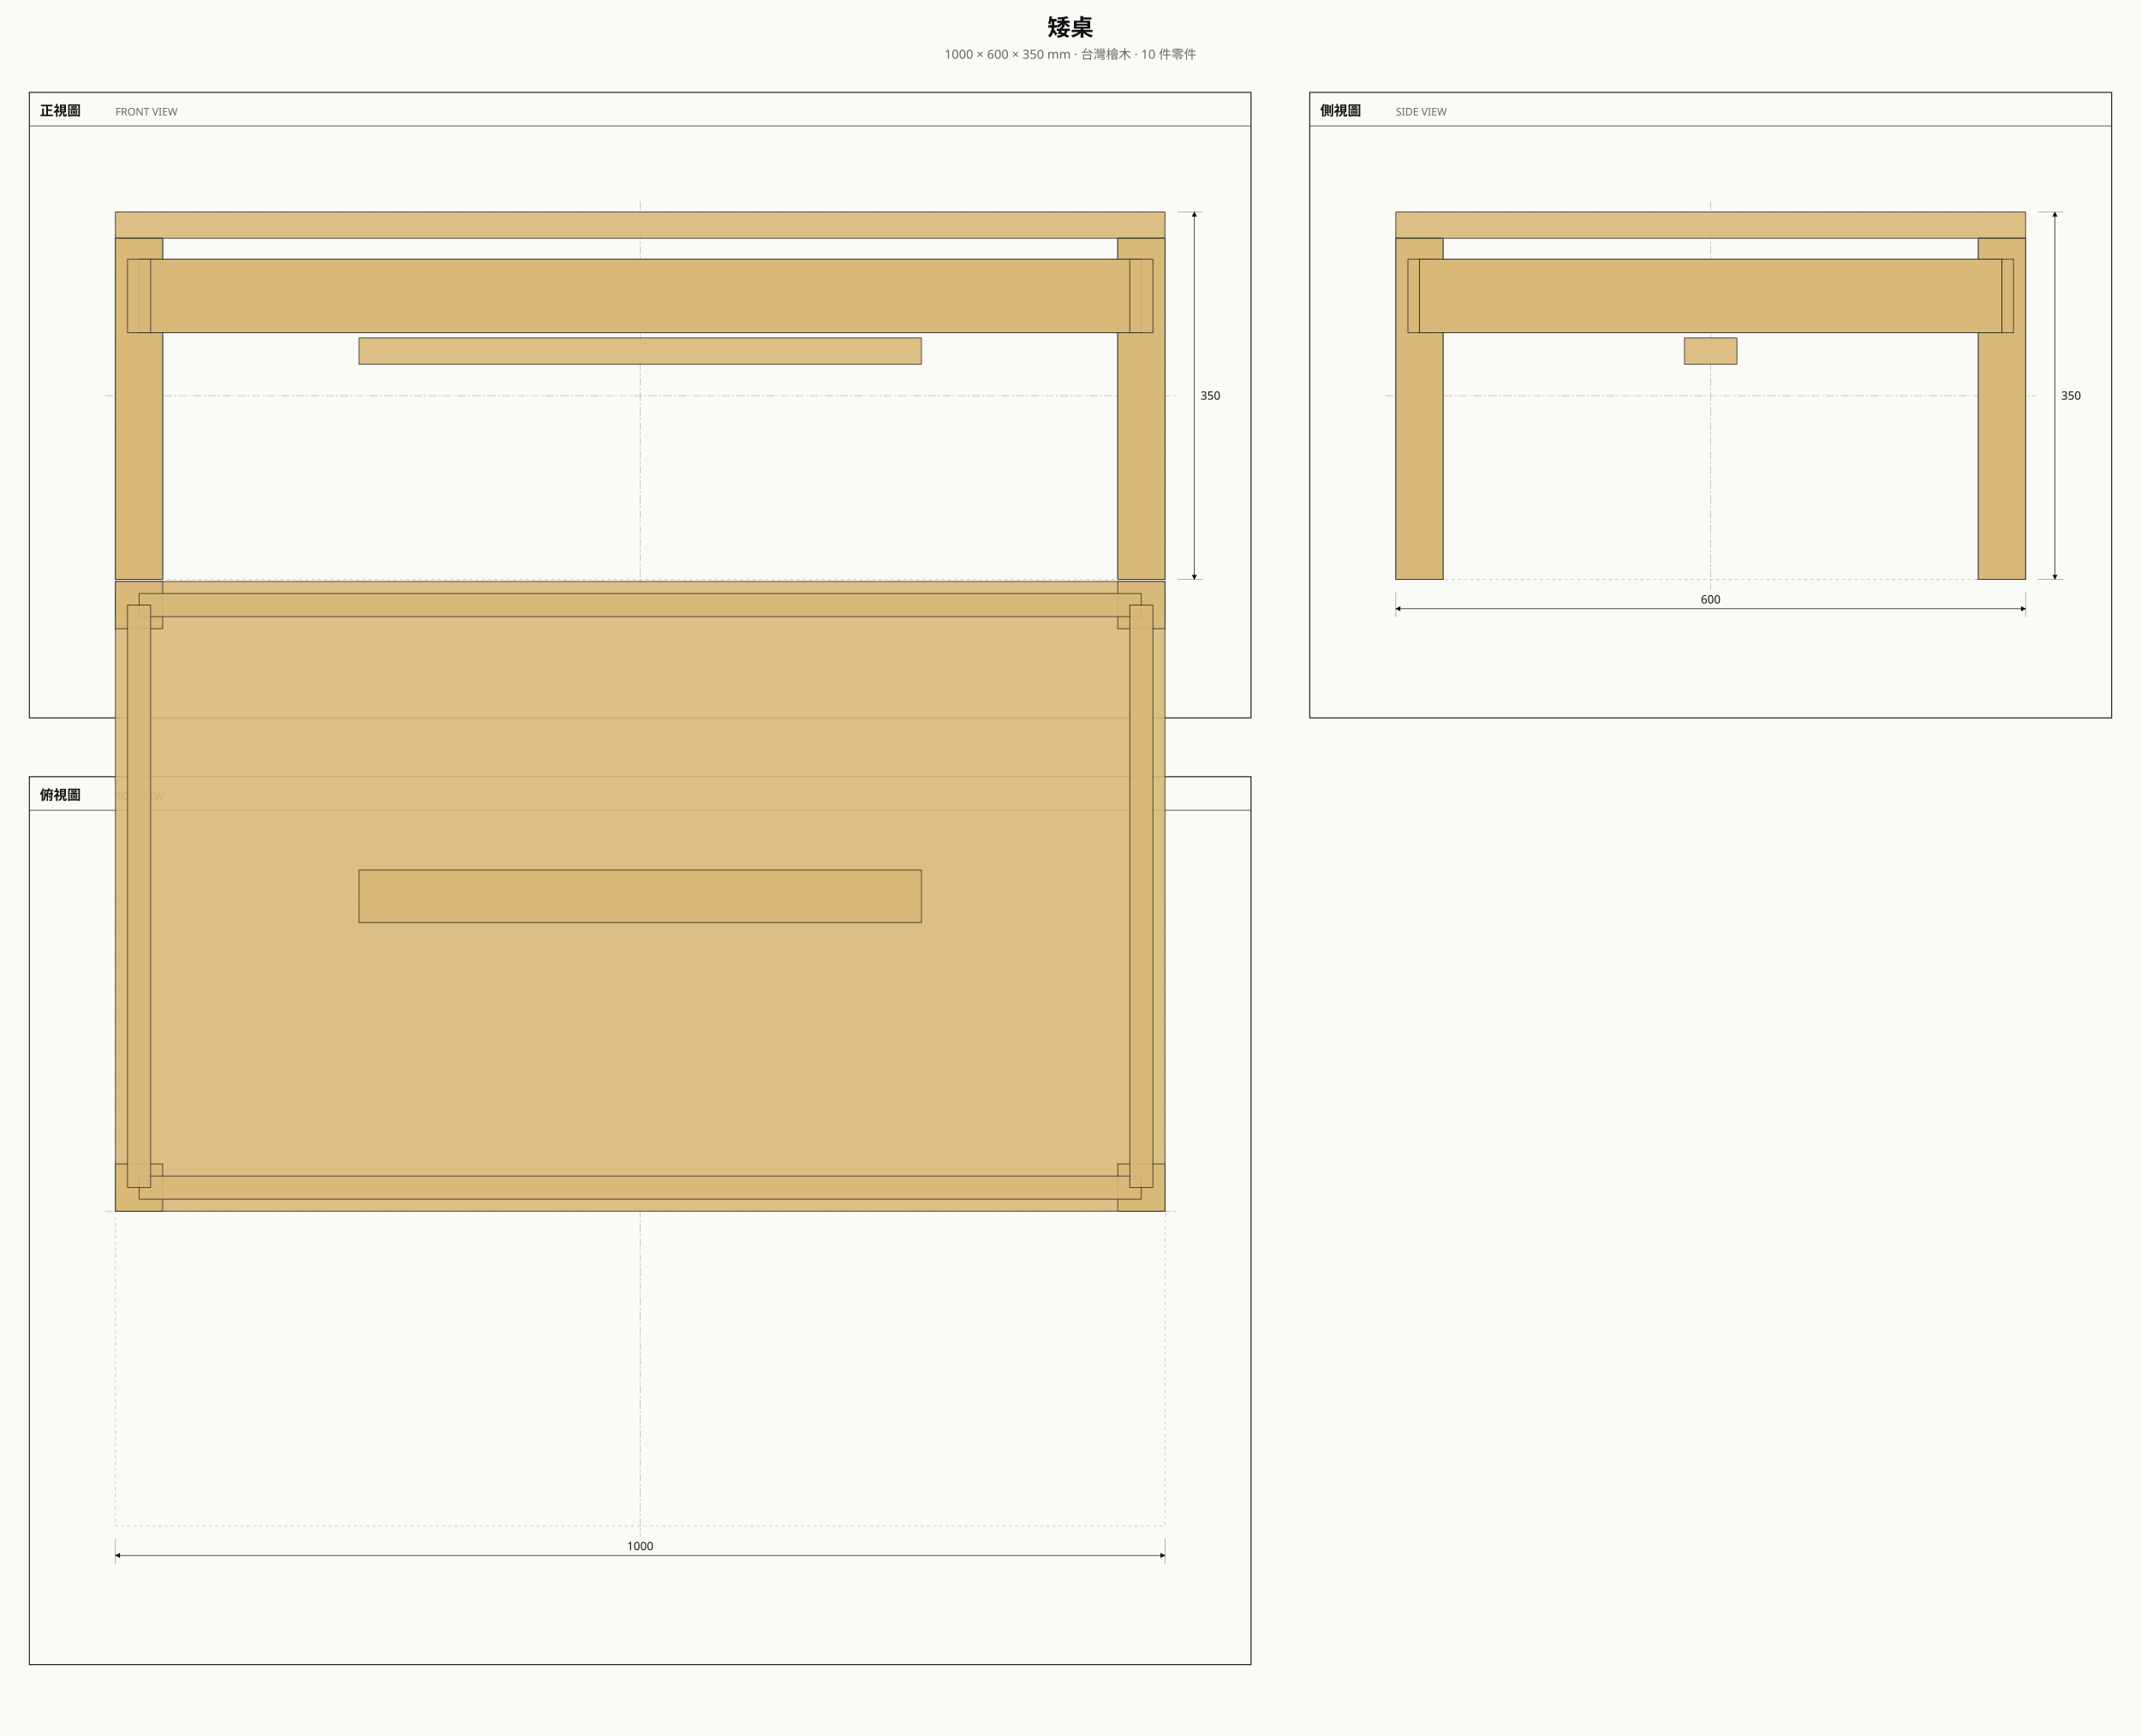
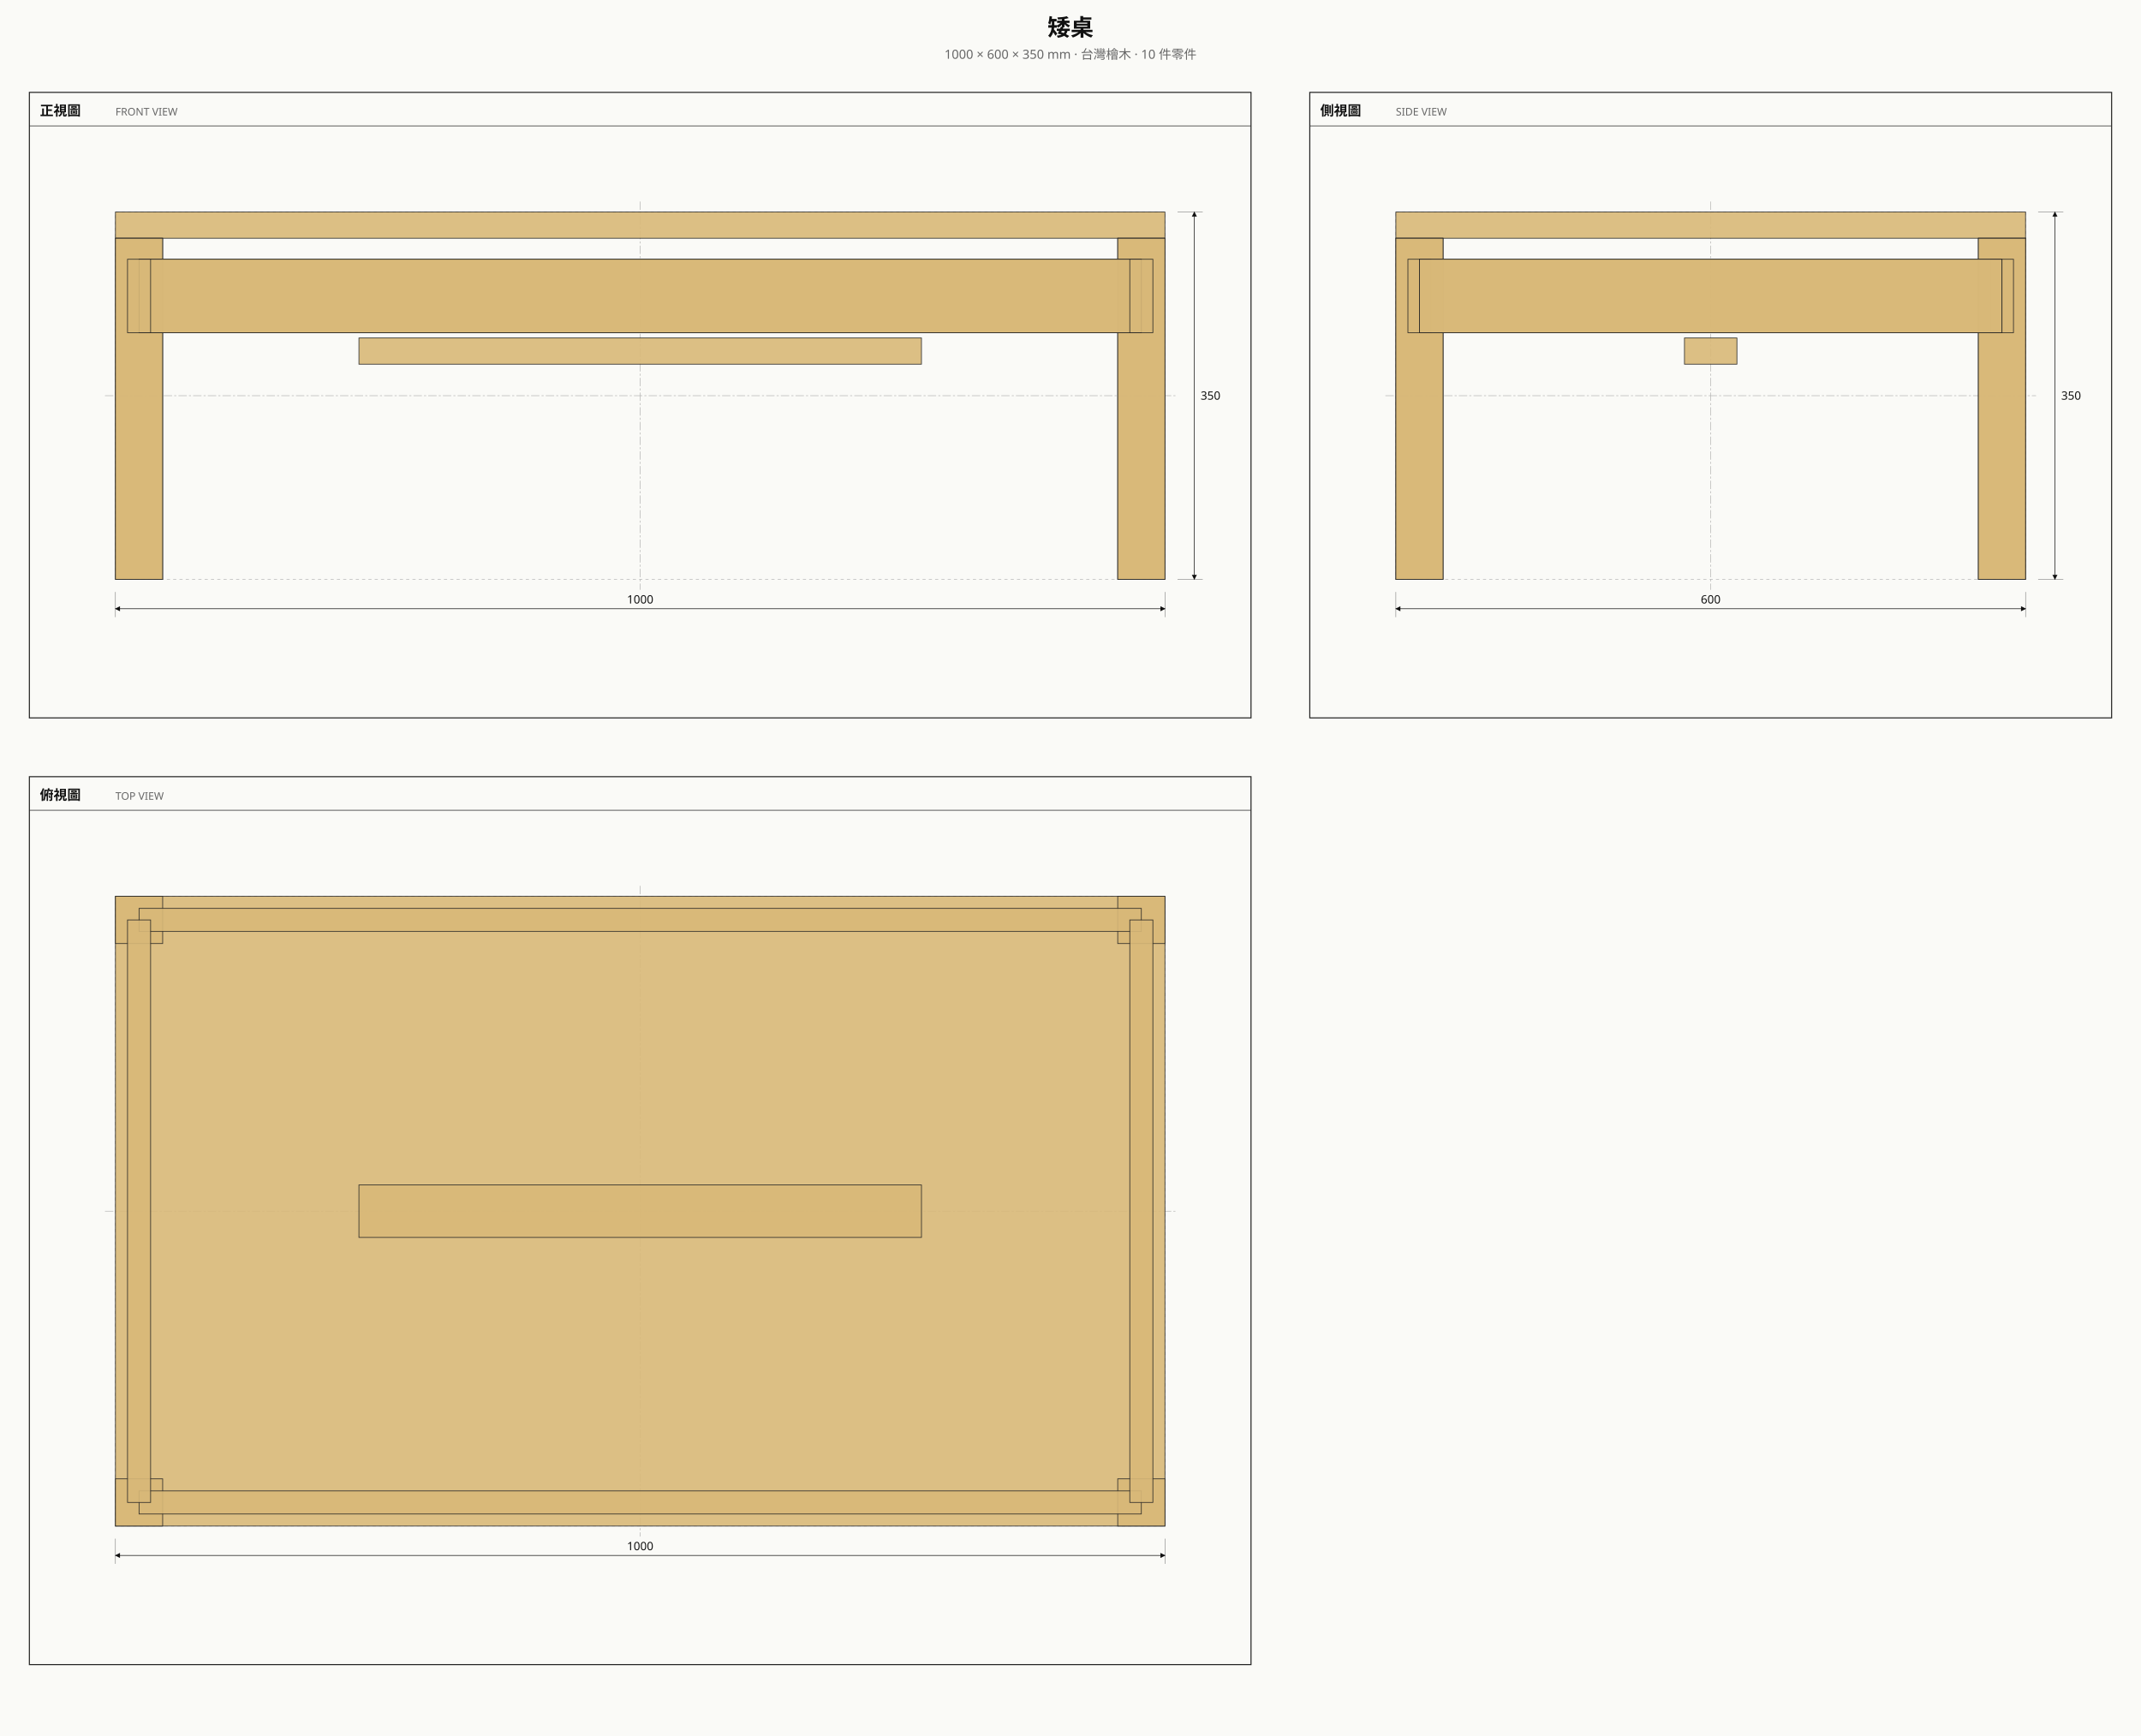
<svg xmlns="http://www.w3.org/2000/svg" viewBox="-20 -10 2040 1654" width="2040">
  <defs>
    <marker id="arr-front" viewBox="0 0 10 10" refX="9" refY="5" markerWidth="8" markerHeight="8" orient="auto-start-reverse">
      <path d="M 0 0 L 10 5 L 0 10 z" fill="#111" />
    </marker>
    <marker id="arr-side" viewBox="0 0 10 10" refX="9" refY="5" markerWidth="8" markerHeight="8" orient="auto-start-reverse">
      <path d="M 0 0 L 10 5 L 0 10 z" fill="#111" />
    </marker>
    <marker id="arr-top" viewBox="0 0 10 10" refX="9" refY="5" markerWidth="8" markerHeight="8" orient="auto-start-reverse">
      <path d="M 0 0 L 10 5 L 0 10 z" fill="#111" />
    </marker>
  </defs>
  <rect x="-20" y="-10" width="2040" height="1654" fill="#fafaf7" />
  <text x="1000" y="24" text-anchor="middle" font-size="22" font-weight="700" fill="#111" font-family="sans-serif">矮桌</text>
  <text x="1000" y="46" text-anchor="middle" font-size="12" fill="#666" font-family="sans-serif">1000 × 600 × 350 mm · 台灣檜木 · 10 件零件</text>
  <g transform="translate(0, 70)">
    <g transform="translate(590.0, 472.0)">
      <rect x="-582.0" y="-464.0" width="1164.0" height="596.0" fill="none" stroke="#222" stroke-width="1" />
      <line x1="-582.0" y1="-432.0" x2="582.0" y2="-432.0" stroke="#222" stroke-width="0.6" />
      <text x="-572.0" y="-442.0" font-size="13" font-weight="700" fill="#111" font-family="sans-serif">正視圖</text>
      <text x="-500.0" y="-442.0" font-size="10" fill="#666" font-family="sans-serif">FRONT VIEW</text>
      <g stroke="#888" stroke-width="0.5" stroke-dasharray="8 2 2 2" opacity="0.7">
        <line x1="0" y1="-360.0" x2="0" y2="10.0" />
        <line x1="-510.0" y1="-175.0" x2="510.0" y2="-175.0" />
      </g>
      <rect x="-500.0" y="-350.0" width="1000.0" height="350.0" fill="none" stroke="#999" stroke-dasharray="3 3" stroke-width="0.5" opacity="0.8" />
      <rect x="-500.0" y="-350.0" width="1000.0" height="25.0" fill="#d8b878" stroke="#222" stroke-width="0.7" opacity="0.9" />
      <rect x="-500.0" y="-325.0" width="45.0" height="325.0" fill="#d8b878" stroke="#222" stroke-width="0.7" opacity="0.9" />
      <rect x="455.0" y="-325.0" width="45.0" height="325.0" fill="#d8b878" stroke="#222" stroke-width="0.7" opacity="0.9" />
      <rect x="-500.0" y="-325.0" width="45.0" height="325.0" fill="#d8b878" stroke="#222" stroke-width="0.7" opacity="0.9" />
      <rect x="455.0" y="-325.0" width="45.0" height="325.0" fill="#d8b878" stroke="#222" stroke-width="0.7" opacity="0.9" />
      <rect x="-477.5" y="-305.0" width="955.0" height="70.0" fill="#d8b878" stroke="#222" stroke-width="0.7" opacity="0.9" />
      <rect x="-477.5" y="-305.0" width="955.0" height="70.0" fill="#d8b878" stroke="#222" stroke-width="0.7" opacity="0.9" />
      <rect x="-488.5" y="-305.0" width="22.0" height="70.0" fill="#d8b878" stroke="#222" stroke-width="0.7" opacity="0.9" />
      <rect x="466.5" y="-305.0" width="22.0" height="70.0" fill="#d8b878" stroke="#222" stroke-width="0.7" opacity="0.9" />
      <rect x="-268.0" y="-230.0" width="536.0" height="25.0" fill="#d8b878" stroke="#222" stroke-width="0.7" opacity="0.9" />
      <g stroke="#111" fill="#111" stroke-width="0.6" font-family="sans-serif">
        <line x1="-500.0" y1="12.0" x2="-500.0" y2="36.0" stroke-width="0.4" stroke="#666" />
        <line x1="500.0" y1="12.0" x2="500.0" y2="36.0" stroke-width="0.4" stroke="#666" />
        <line x1="-500.0" y1="28.0" x2="500.0" y2="28.0" marker-start="url(#arr-front)" marker-end="url(#arr-front)" />
        <text x="0" y="23.0" text-anchor="middle" font-size="11" stroke="none">1000</text>
      </g>
      <g stroke="#111" fill="#111" stroke-width="0.6" font-family="sans-serif">
        <line x1="512.0" y1="-350.0" x2="536.0" y2="-350.0" stroke-width="0.4" stroke="#666" />
        <line x1="512.0" y1="0" x2="536.0" y2="0" stroke-width="0.4" stroke="#666" />
        <line x1="528.0" y1="-350.0" x2="528.0" y2="0" marker-start="url(#arr-front)" marker-end="url(#arr-front)" />
        <text x="534.0" y="-175.0" text-anchor="start" dominant-baseline="middle" font-size="11" stroke="none">350</text>
      </g>
    </g>
    <g transform="translate(1220, 0)">
      <g transform="translate(390.0, 472.0)">
        <rect x="-382.0" y="-464.0" width="764.0" height="596.0" fill="none" stroke="#222" stroke-width="1" />
        <line x1="-382.0" y1="-432.0" x2="382.0" y2="-432.0" stroke="#222" stroke-width="0.6" />
        <text x="-372.0" y="-442.0" font-size="13" font-weight="700" fill="#111" font-family="sans-serif">側視圖</text>
        <text x="-300.0" y="-442.0" font-size="10" fill="#666" font-family="sans-serif">SIDE VIEW</text>
        <g stroke="#888" stroke-width="0.5" stroke-dasharray="8 2 2 2" opacity="0.7">
          <line x1="0" y1="-360.0" x2="0" y2="10.0" />
          <line x1="-310.0" y1="-175.0" x2="310.0" y2="-175.0" />
        </g>
        <rect x="-300.0" y="-350.0" width="600.0" height="350.0" fill="none" stroke="#999" stroke-dasharray="3 3" stroke-width="0.5" opacity="0.8" />
        <rect x="-300.0" y="-350.0" width="600.0" height="25.0" fill="#d8b878" stroke="#222" stroke-width="0.7" opacity="0.9" />
        <rect x="-300.0" y="-325.0" width="45.0" height="325.0" fill="#d8b878" stroke="#222" stroke-width="0.7" opacity="0.9" />
        <rect x="-300.0" y="-325.0" width="45.0" height="325.0" fill="#d8b878" stroke="#222" stroke-width="0.7" opacity="0.9" />
        <rect x="255.0" y="-325.0" width="45.0" height="325.0" fill="#d8b878" stroke="#222" stroke-width="0.7" opacity="0.9" />
        <rect x="255.0" y="-325.0" width="45.0" height="325.0" fill="#d8b878" stroke="#222" stroke-width="0.7" opacity="0.9" />
        <rect x="-288.5" y="-305.0" width="22.0" height="70.0" fill="#d8b878" stroke="#222" stroke-width="0.7" opacity="0.9" />
        <rect x="266.5" y="-305.0" width="22.0" height="70.0" fill="#d8b878" stroke="#222" stroke-width="0.7" opacity="0.9" />
        <rect x="-277.5" y="-305.0" width="555.0" height="70.0" fill="#d8b878" stroke="#222" stroke-width="0.7" opacity="0.9" />
        <rect x="-277.5" y="-305.0" width="555.0" height="70.0" fill="#d8b878" stroke="#222" stroke-width="0.7" opacity="0.9" />
        <rect x="-25.0" y="-230.0" width="50.0" height="25.0" fill="#d8b878" stroke="#222" stroke-width="0.7" opacity="0.9" />
        <g stroke="#111" fill="#111" stroke-width="0.6" font-family="sans-serif">
          <line x1="-300.0" y1="12.0" x2="-300.0" y2="36.0" stroke-width="0.4" stroke="#666" />
          <line x1="300.0" y1="12.0" x2="300.0" y2="36.0" stroke-width="0.4" stroke="#666" />
          <line x1="-300.0" y1="28.0" x2="300.0" y2="28.0" marker-start="url(#arr-side)" marker-end="url(#arr-side)" />
          <text x="0" y="23.0" text-anchor="middle" font-size="11" stroke="none">600</text>
        </g>
        <g stroke="#111" fill="#111" stroke-width="0.6" font-family="sans-serif">
          <line x1="312.0" y1="-350.0" x2="336.0" y2="-350.0" stroke-width="0.4" stroke="#666" />
          <line x1="312.0" y1="0" x2="336.0" y2="0" stroke-width="0.4" stroke="#666" />
          <line x1="328.0" y1="-350.0" x2="328.0" y2="0" marker-start="url(#arr-side)" marker-end="url(#arr-side)" />
          <text x="334.0" y="-175.0" text-anchor="start" dominant-baseline="middle" font-size="11" stroke="none">350</text>
        </g>
      </g>
    </g>
    <g transform="translate(0, 652)">
-       <g transform="translate(590.0, 122.0)">
-         <rect x="-582.0" y="-114.0" width="1164.0" height="846.0" fill="none" stroke="#222" stroke-width="1" />
-         <line x1="-582.0" y1="-82.0" x2="582.0" y2="-82.0" stroke="#222" stroke-width="0.6" />
-         <text x="-572.0" y="-92.0" font-size="13" font-weight="700" fill="#111" font-family="sans-serif">俯視圖</text>
-         <text x="-500.0" y="-92.0" font-size="10" fill="#666" font-family="sans-serif">TOP VIEW</text>
+       <g transform="translate(590.0, 422.0)">
+         <rect x="-582.0" y="-414.0" width="1164.0" height="846.0" fill="none" stroke="#222" stroke-width="1" />
+         <line x1="-582.0" y1="-382.0" x2="582.0" y2="-382.0" stroke="#222" stroke-width="0.6" />
+         <text x="-572.0" y="-392.0" font-size="13" font-weight="700" fill="#111" font-family="sans-serif">俯視圖</text>
+         <text x="-500.0" y="-392.0" font-size="10" fill="#666" font-family="sans-serif">TOP VIEW</text>
        <g stroke="#888" stroke-width="0.5" stroke-dasharray="8 2 2 2" opacity="0.7">
-           <line x1="0" y1="-10.0" x2="0" y2="610.0" />
-           <line x1="-510.0" y1="300.0" x2="510.0" y2="300.0" />
+           <line x1="0" y1="-310.0" x2="0" y2="310.0" />
+           <line x1="-510.0" y1="0.0" x2="510.0" y2="0.0" />
        </g>
-         <rect x="-500.0" y="0.0" width="1000.0" height="600.0" fill="none" stroke="#999" stroke-dasharray="3 3" stroke-width="0.5" opacity="0.8" />
+         <rect x="-500.0" y="-300.0" width="1000.0" height="600.0" fill="none" stroke="#999" stroke-dasharray="3 3" stroke-width="0.5" opacity="0.8" />
        <rect x="-500.0" y="-300.0" width="1000.0" height="600.0" fill="#d8b878" stroke="#222" stroke-width="0.7" opacity="0.9" />
        <rect x="-500.0" y="-300.0" width="45.0" height="45.0" fill="#d8b878" stroke="#222" stroke-width="0.7" opacity="0.9" />
        <rect x="455.0" y="-300.0" width="45.0" height="45.0" fill="#d8b878" stroke="#222" stroke-width="0.7" opacity="0.9" />
        <rect x="-500.0" y="255.0" width="45.0" height="45.0" fill="#d8b878" stroke="#222" stroke-width="0.7" opacity="0.9" />
        <rect x="455.0" y="255.0" width="45.0" height="45.0" fill="#d8b878" stroke="#222" stroke-width="0.7" opacity="0.9" />
        <rect x="-477.5" y="-288.5" width="955.0" height="22.0" fill="#d8b878" stroke="#222" stroke-width="0.7" opacity="0.9" />
        <rect x="-477.5" y="266.5" width="955.0" height="22.0" fill="#d8b878" stroke="#222" stroke-width="0.7" opacity="0.9" />
        <rect x="-488.5" y="-277.5" width="22.0" height="555.0" fill="#d8b878" stroke="#222" stroke-width="0.7" opacity="0.9" />
        <rect x="466.5" y="-277.5" width="22.0" height="555.0" fill="#d8b878" stroke="#222" stroke-width="0.7" opacity="0.9" />
        <rect x="-268.0" y="-25.0" width="536.0" height="50.0" fill="#d8b878" stroke="#222" stroke-width="0.7" opacity="0.9" />
        <g stroke="#111" fill="#111" stroke-width="0.6" font-family="sans-serif">
-           <line x1="-500.0" y1="612.0" x2="-500.0" y2="636.0" stroke-width="0.4" stroke="#666" />
-           <line x1="500.0" y1="612.0" x2="500.0" y2="636.0" stroke-width="0.4" stroke="#666" />
-           <line x1="-500.0" y1="628.0" x2="500.0" y2="628.0" marker-start="url(#arr-top)" marker-end="url(#arr-top)" />
-           <text x="0" y="623.0" text-anchor="middle" font-size="11" stroke="none">1000</text>
+           <line x1="-500.0" y1="312.0" x2="-500.0" y2="336.0" stroke-width="0.4" stroke="#666" />
+           <line x1="500.0" y1="312.0" x2="500.0" y2="336.0" stroke-width="0.4" stroke="#666" />
+           <line x1="-500.0" y1="328.0" x2="500.0" y2="328.0" marker-start="url(#arr-top)" marker-end="url(#arr-top)" />
+           <text x="0" y="323.0" text-anchor="middle" font-size="11" stroke="none">1000</text>
        </g>
      </g>
    </g>
  </g>
</svg>
